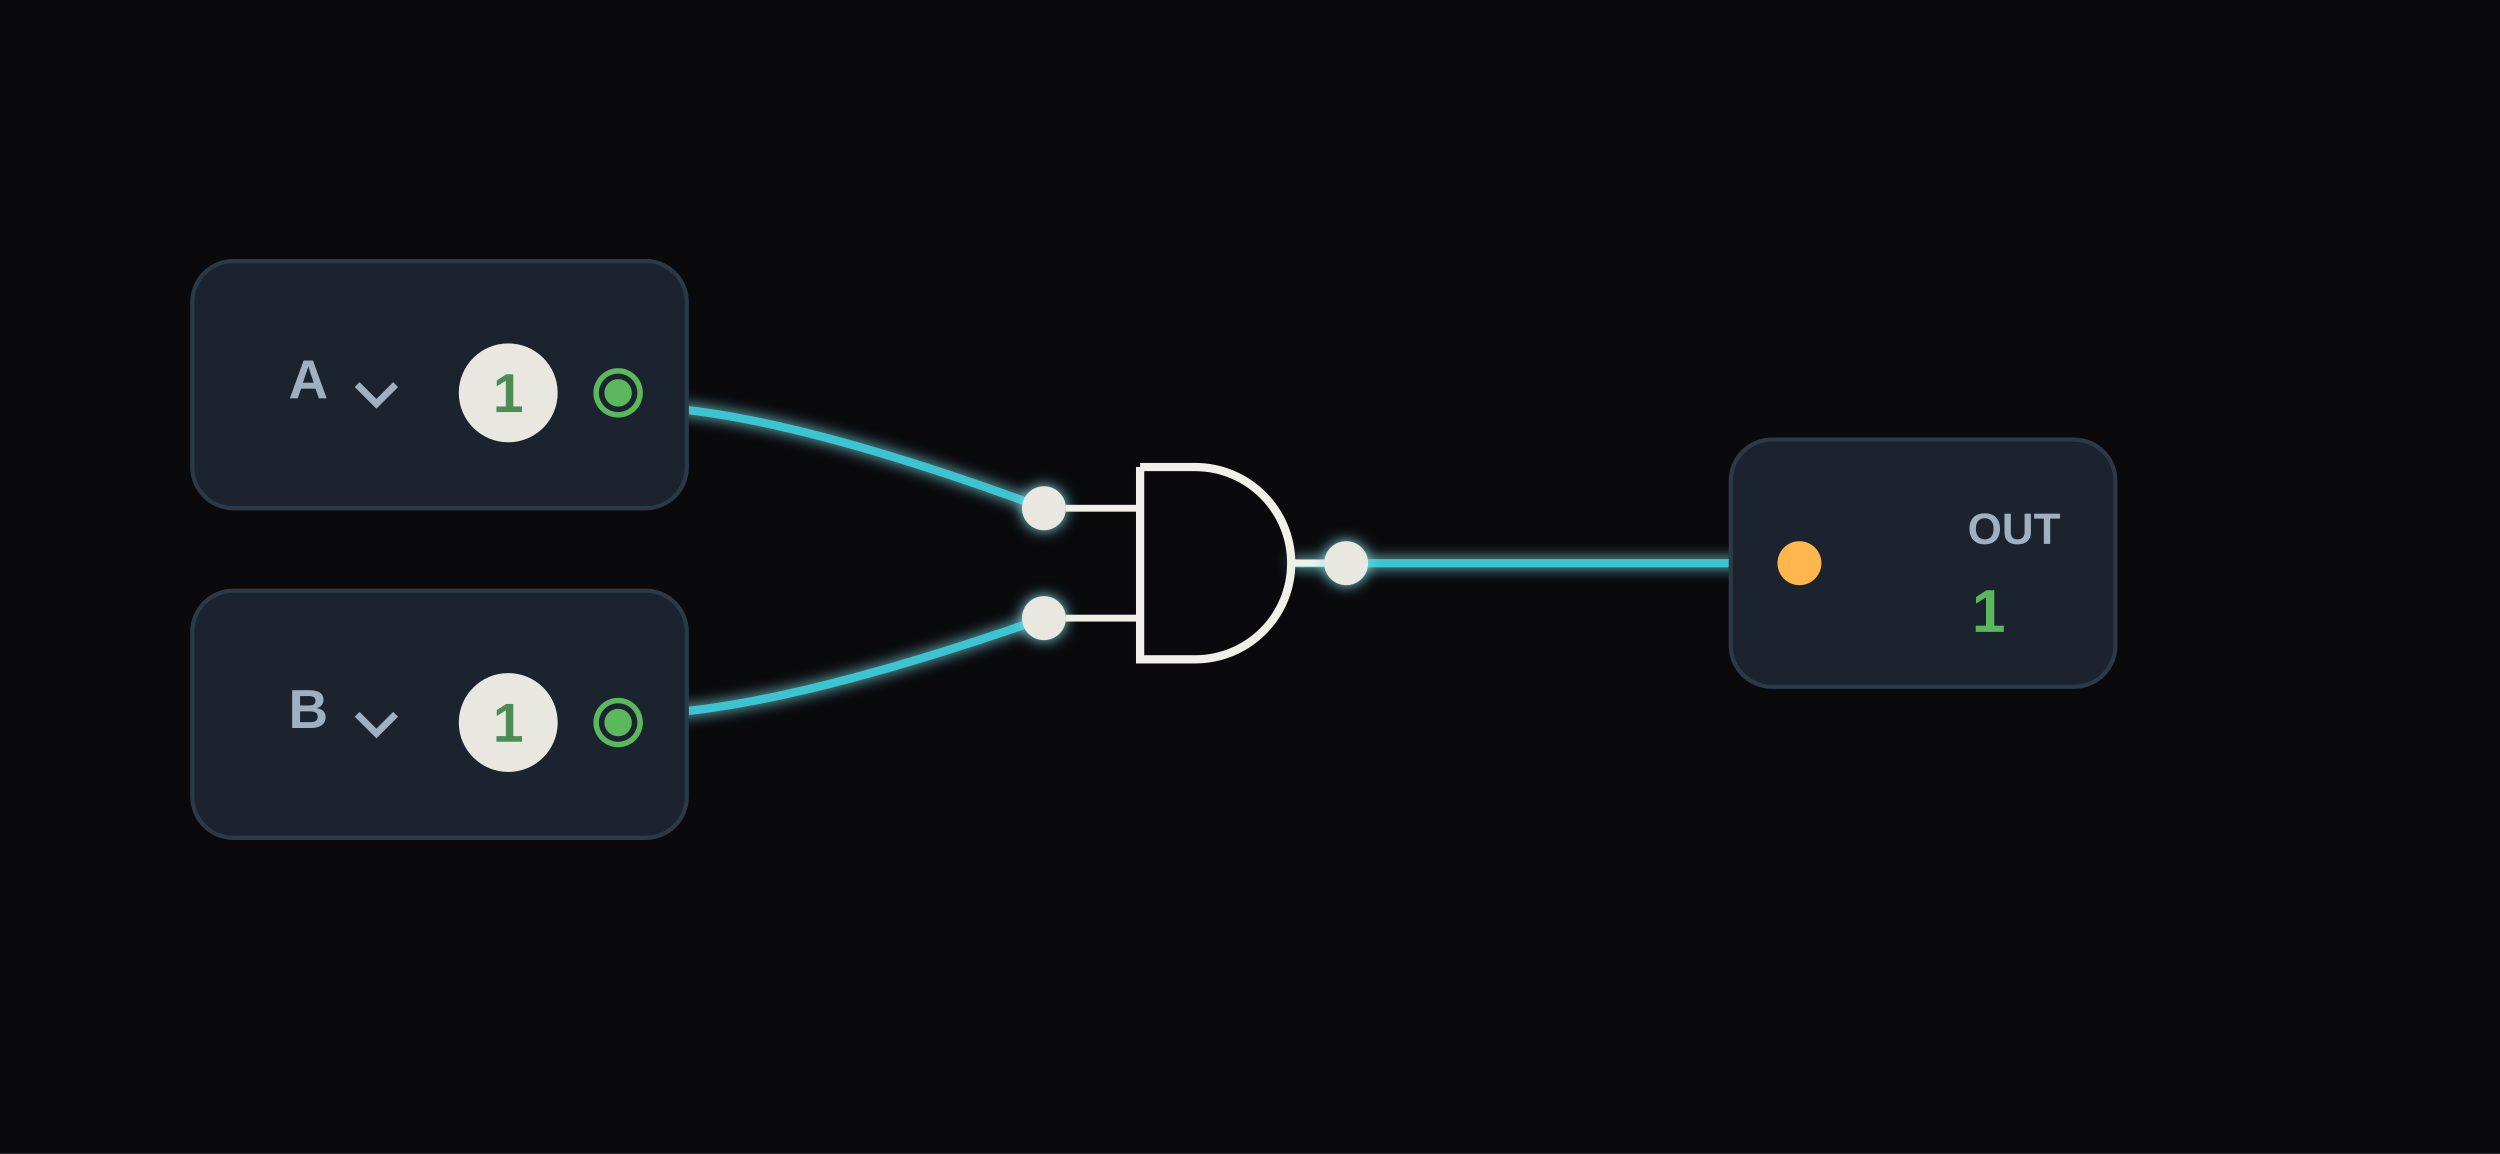
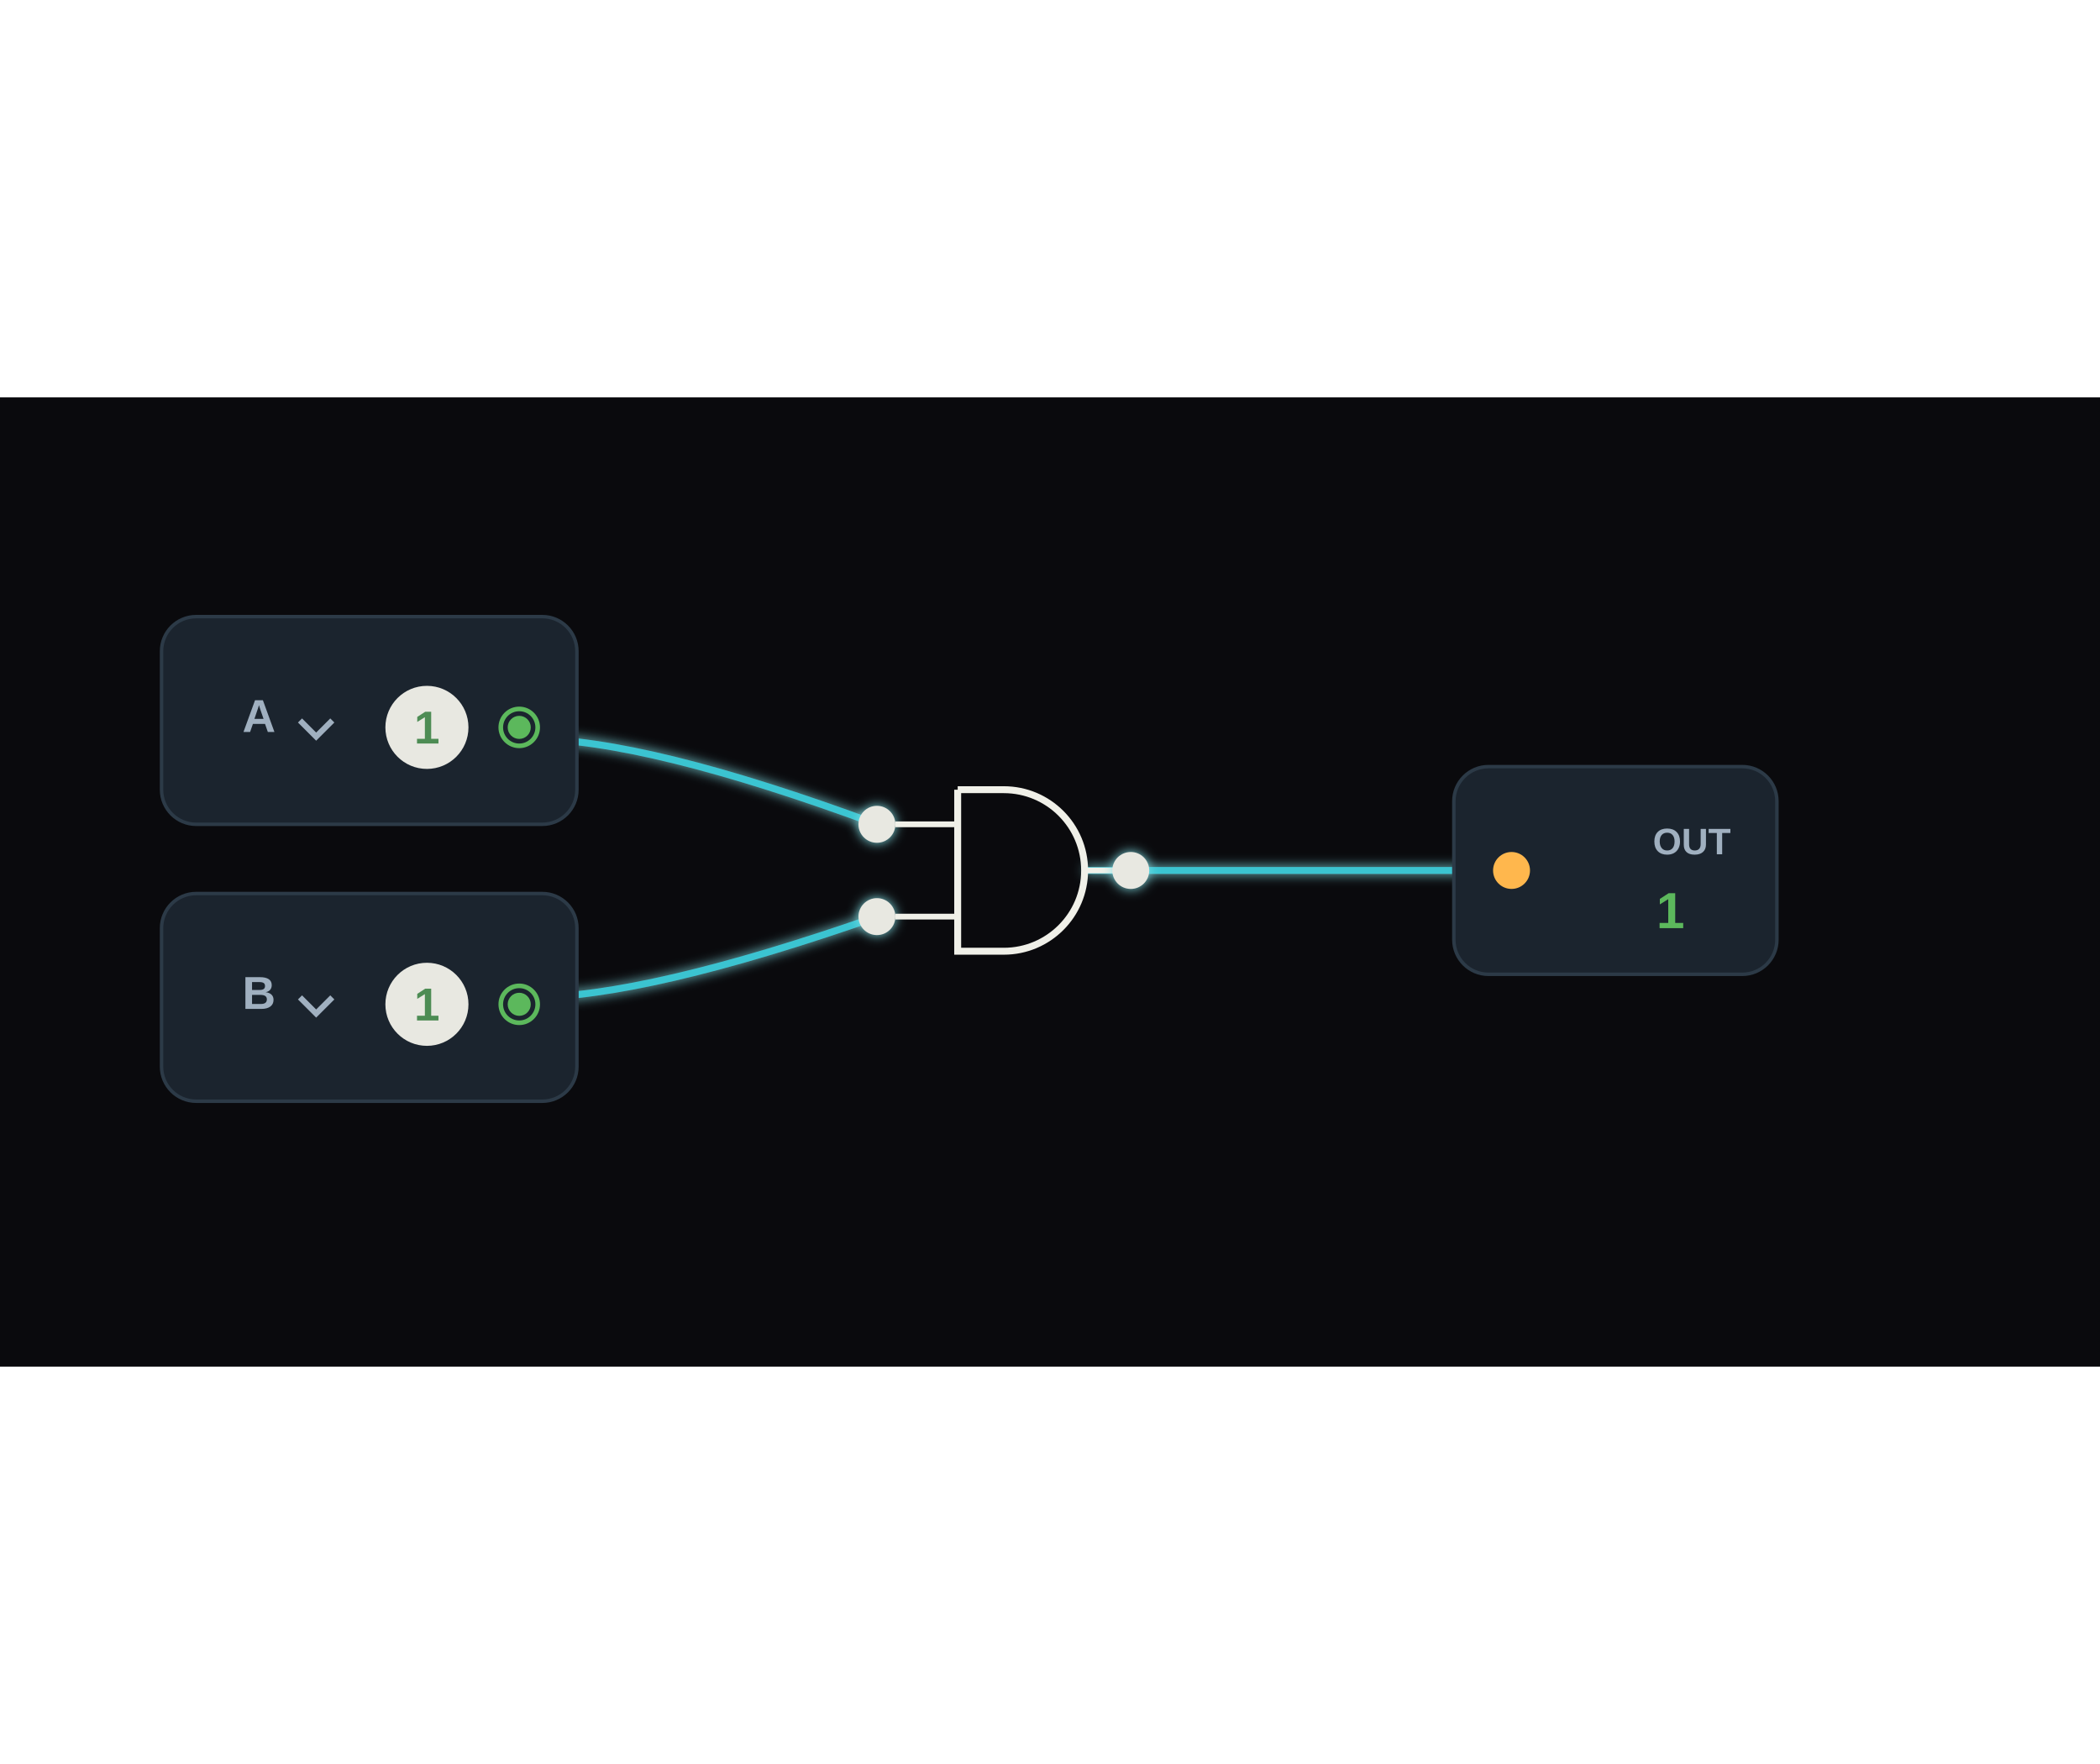
- <svg xmlns="http://www.w3.org/2000/svg" width="910" height="420" viewBox="0 0 910 420">
+ <svg xmlns="http://www.w3.org/2000/svg" width="500" height="420" viewBox="0 0 910 420">
  <defs>
    <filter id="glow" x="-50%" y="-50%" width="200%" height="200%">
      <feGaussianBlur in="SourceGraphic" stdDeviation="2.5" result="blur" />
      <feColorMatrix in="blur" mode="matrix" values="0 0 0 0 0.23 0 0 0 0 0.77 0 0 0 0 0.82 0 0 0 1 0" result="cyanGlow" />
      <feMerge>
        <feMergeNode in="cyanGlow" />
        <feMergeNode in="SourceGraphic" />
      </feMerge>
    </filter>
  </defs>
  <rect width="100%" height="100%" fill="#0a0a0d" />
  <g filter="url(#glow)">
    <path d="M 230 148 Q 280 148, 380 185" stroke="#3bc4d1" stroke-width="3" fill="none" />
    <path d="M 230 260 Q 280 260, 380 225" stroke="#3bc4d1" stroke-width="3" fill="none" />
    <path d="M 470 205 Q 520 205, 655 205" stroke="#3bc4d1" stroke-width="3" fill="none" />
  </g>
  <g transform="translate(70, 95)">
    <rect width="180" height="90" rx="15" ry="15" fill="#1b242e" stroke="#2c3a47" stroke-width="1.5" />
    <text x="35" y="50" font-family="Arial, sans-serif" font-size="20" fill="#a0b0c0" font-weight="bold">A</text>
    <path d="M 60 45 L 67 52 L 74 45" stroke="#a0b0c0" stroke-width="2.5" fill="none" />
    <circle cx="115" cy="48" r="18" fill="#e8e8e1" />
    <text x="115" y="55" font-family="Arial, sans-serif" font-size="20" fill="#4d8c54" font-weight="bold" text-anchor="middle">1</text>
    <circle cx="155" cy="48" r="8" fill="#1b242e" stroke="#5cb85c" stroke-width="2" />
    <circle cx="155" cy="48" r="5" fill="#5cb85c" />
  </g>
  <g transform="translate(70, 215)">
    <rect width="180" height="90" rx="15" ry="15" fill="#1b242e" stroke="#2c3a47" stroke-width="1.5" />
    <text x="35" y="50" font-family="Arial, sans-serif" font-size="20" fill="#a0b0c0" font-weight="bold">B</text>
    <path d="M 60 45 L 67 52 L 74 45" stroke="#a0b0c0" stroke-width="2.5" fill="none" />
    <circle cx="115" cy="48" r="18" fill="#e8e8e1" />
    <text x="115" y="55" font-family="Arial, sans-serif" font-size="20" fill="#4d8c54" font-weight="bold" text-anchor="middle">1</text>
    <circle cx="155" cy="48" r="8" fill="#1b242e" stroke="#5cb85c" stroke-width="2" />
    <circle cx="155" cy="48" r="5" fill="#5cb85c" />
  </g>
  <g transform="translate(380, 155)">
    <circle cx="0" cy="30" r="8" fill="#e8e8e1" filter="url(#glow)" />
    <circle cx="0" cy="70" r="8" fill="#e8e8e1" filter="url(#glow)" />
    <line x1="8" y1="30" x2="35" y2="30" stroke="#f0f0e8" stroke-width="2.5" />
    <line x1="8" y1="70" x2="35" y2="70" stroke="#f0f0e8" stroke-width="2.5" />
    <path d="M 35 15 H 55 A 35 35 0 0 1 55 85 H 35 V 15" stroke="#f0f0e8" stroke-width="3" fill="none" />
    <line x1="90" y1="50" x2="110" y2="50" stroke="#f0f0e8" stroke-width="2.5" />
    <circle cx="110" cy="50" r="8" fill="#e8e8e1" filter="url(#glow)" />
  </g>
  <g transform="translate(630, 160)">
    <rect width="140" height="90" rx="15" ry="15" fill="#1b242e" stroke="#2c3a47" stroke-width="1.5" />
    <circle cx="25" cy="45" r="8" fill="#ffb74d" />
    <text x="120" y="38" font-family="Arial, sans-serif" font-size="16" fill="#a0b0c0" font-weight="bold" text-anchor="end">OUT</text>
    <text x="100" y="70" font-family="Arial, sans-serif" font-size="22" fill="#5cb85c" font-weight="bold" text-anchor="end">1</text>
  </g>
</svg>
